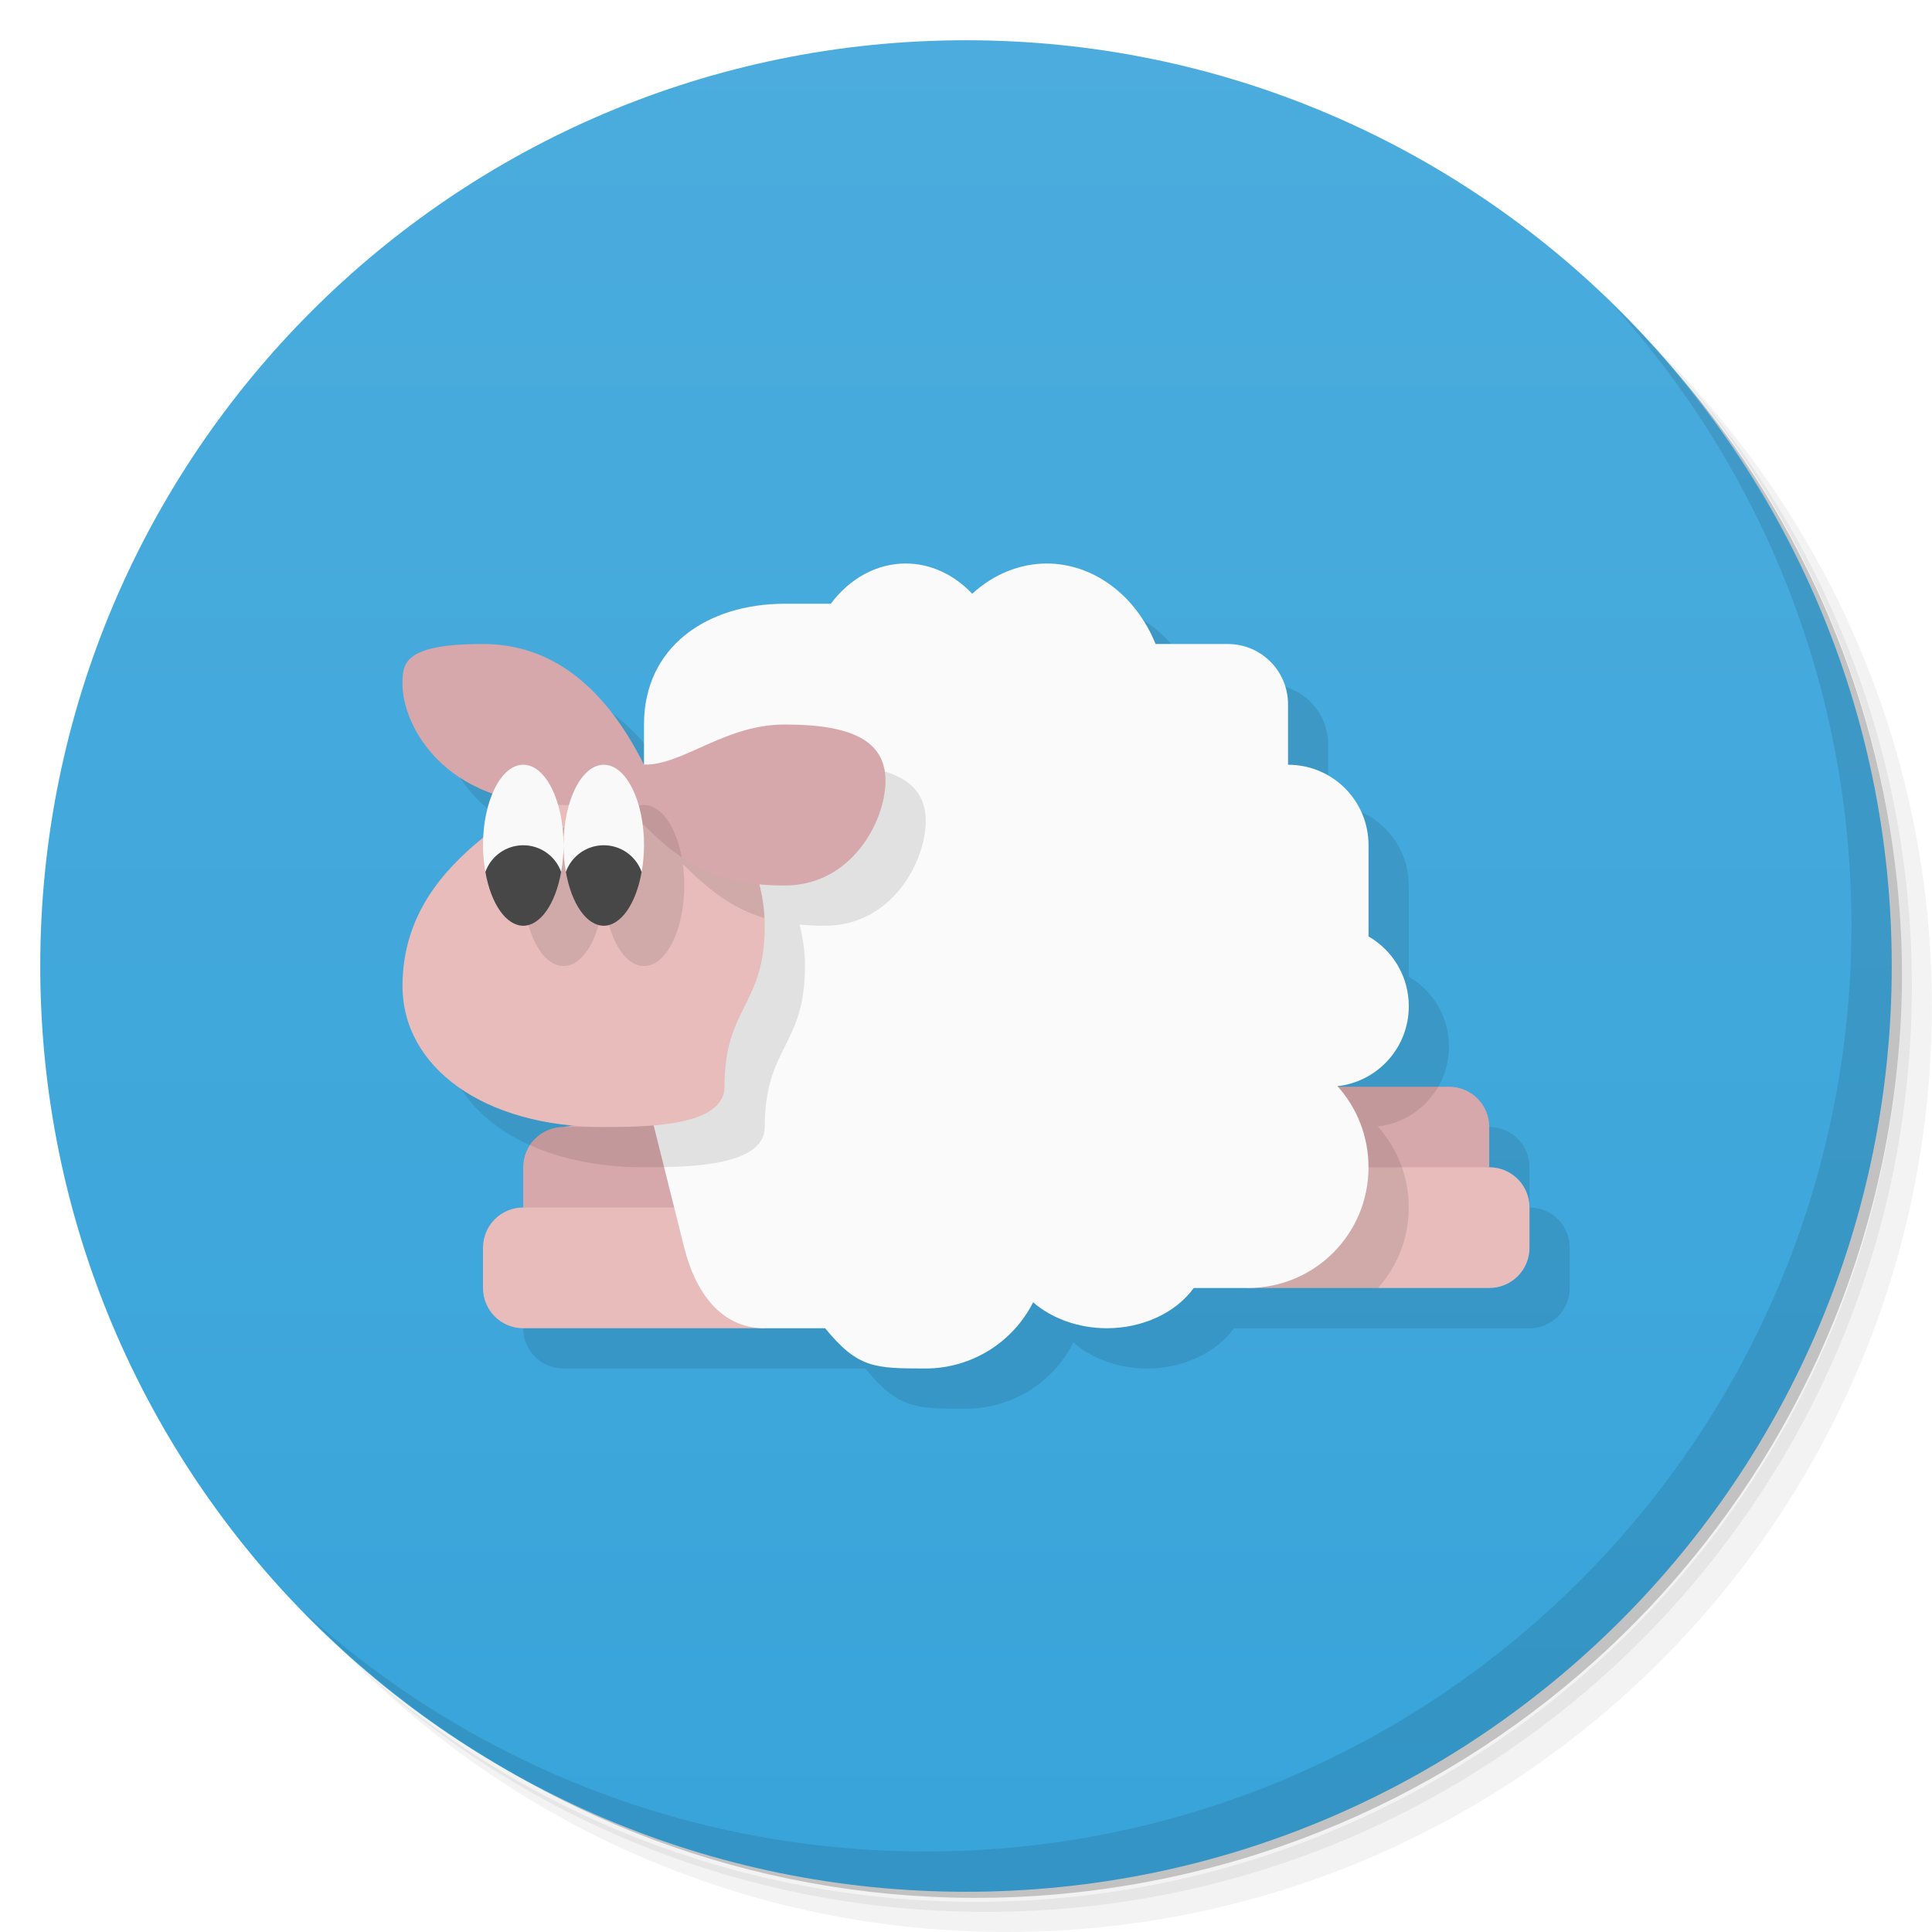
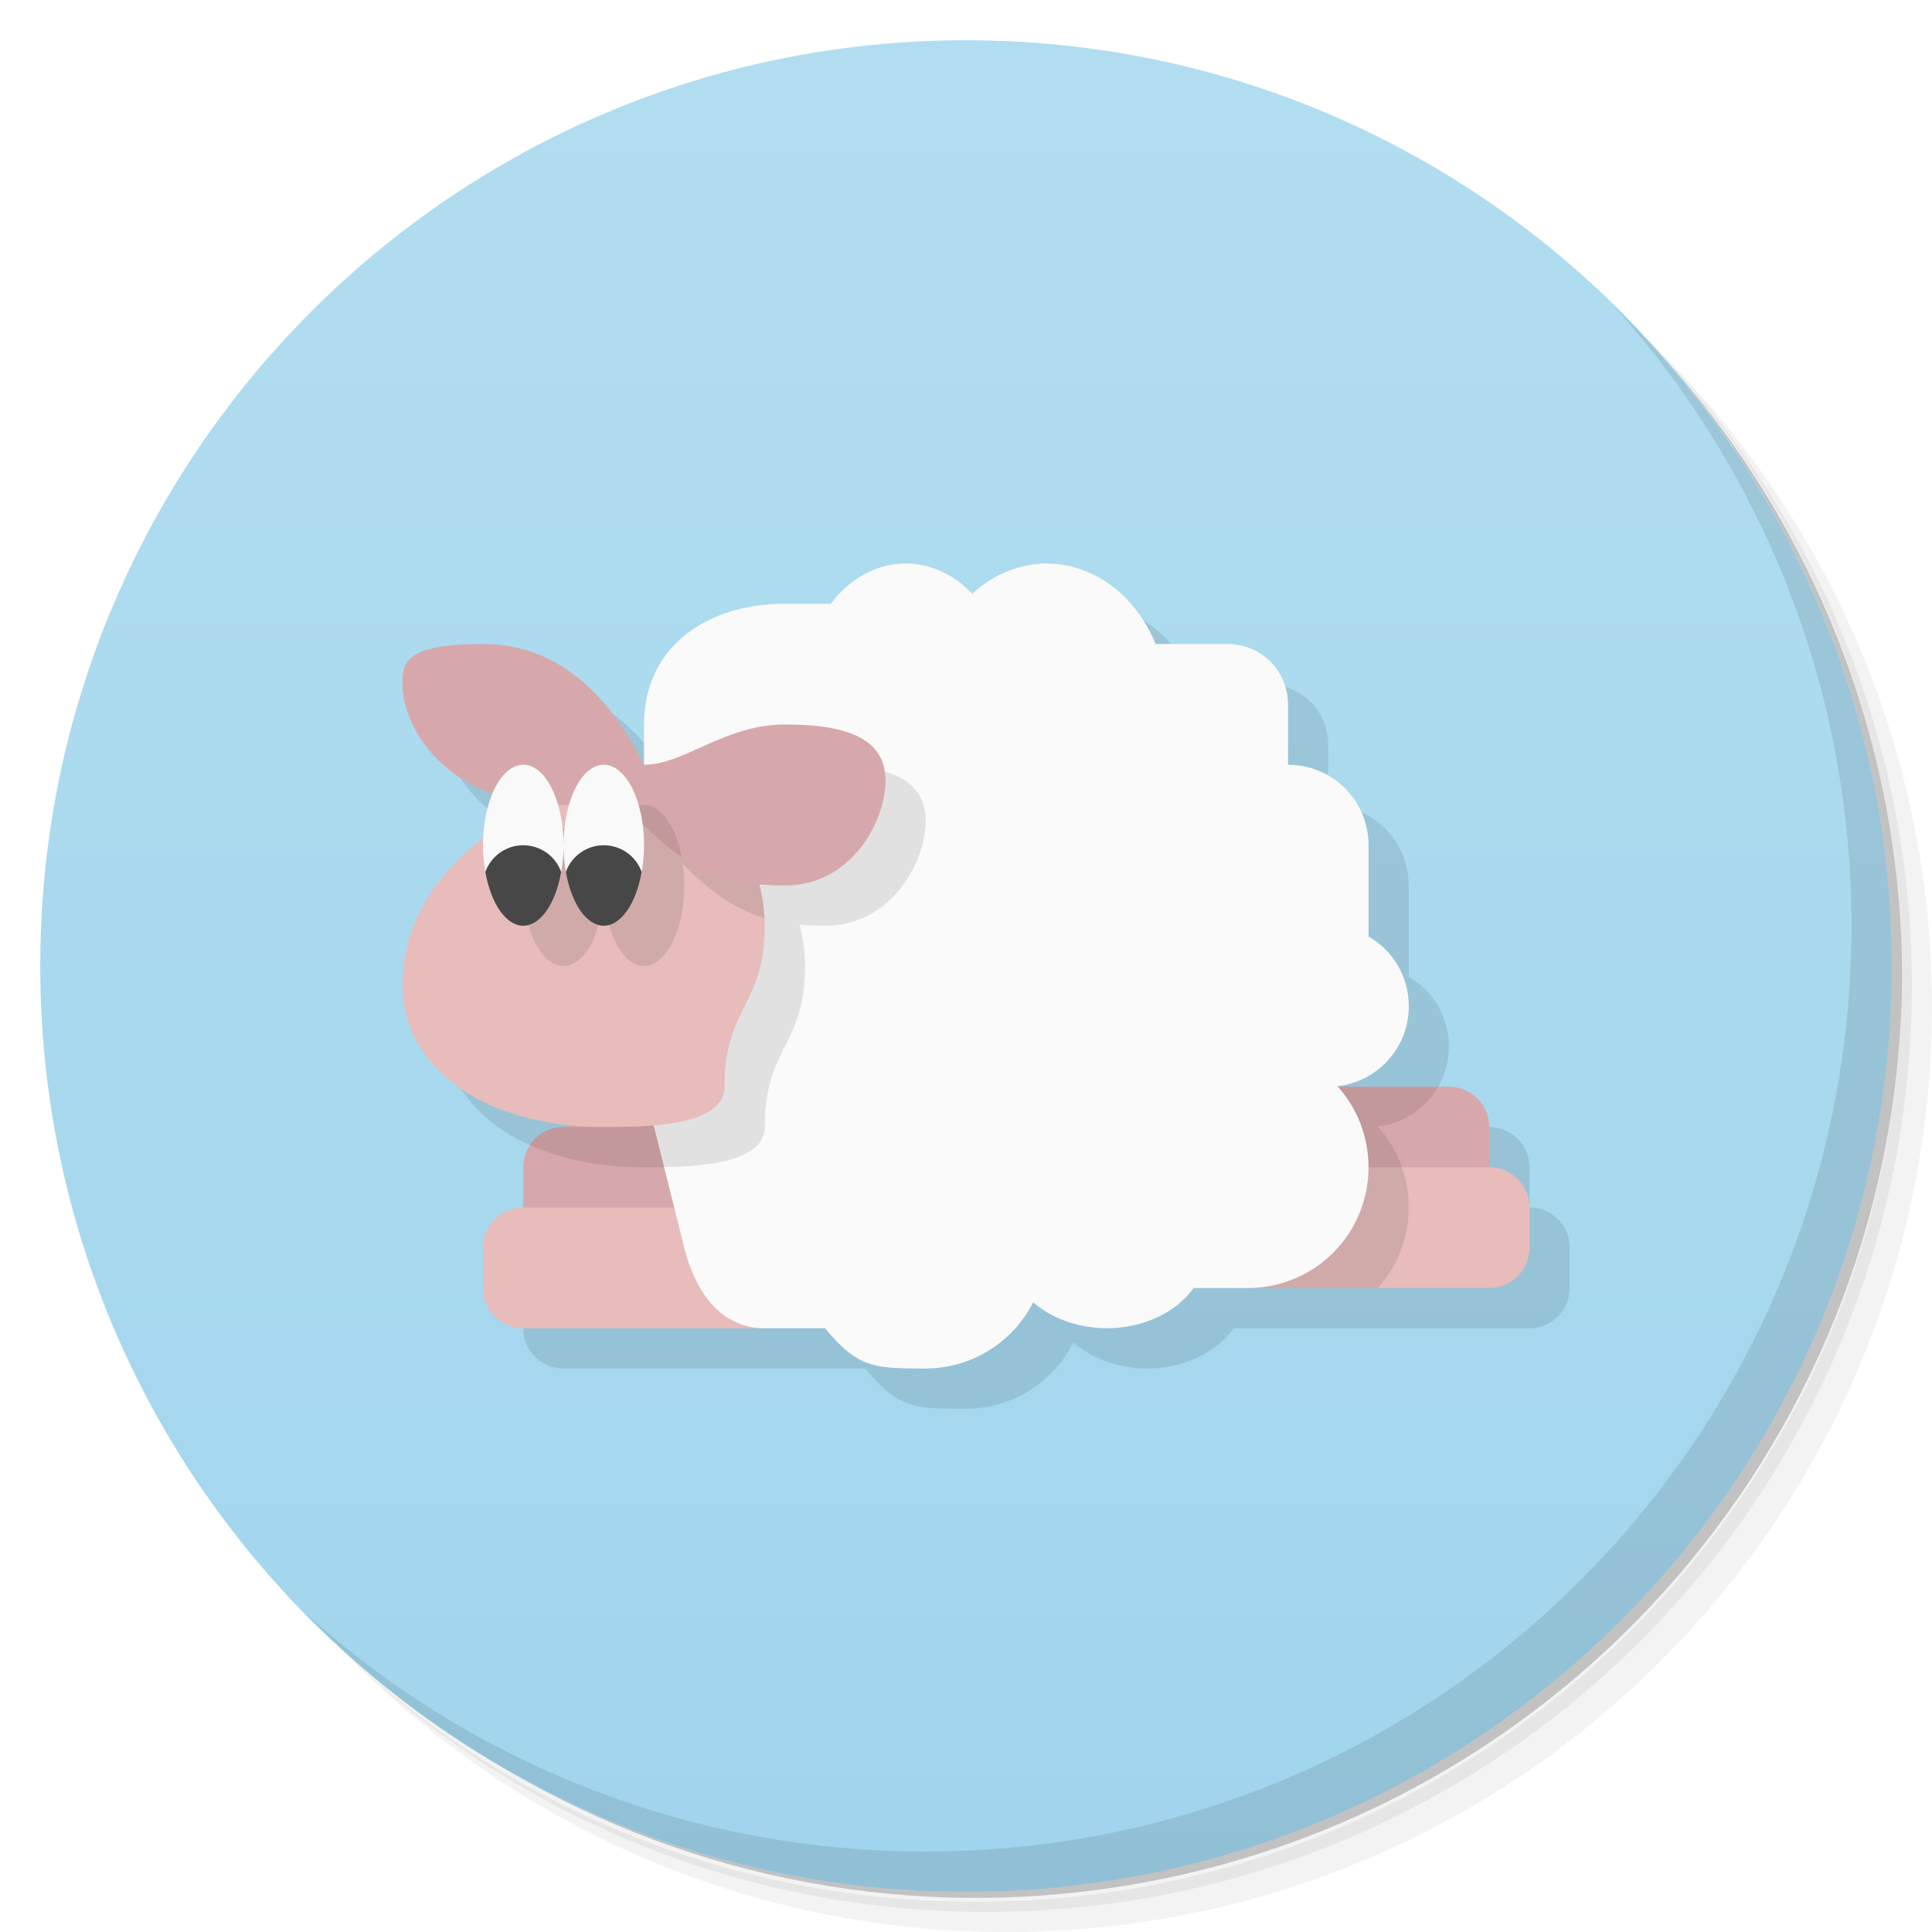
<svg xmlns="http://www.w3.org/2000/svg" version="1.1" viewBox="0 0 48 48">
  <defs>
    <linearGradient id="bg" x1="1" x2="47" gradientTransform="matrix(0 -1 1 0 -1.5e-6 48)" gradientUnits="userSpaceOnUse">
-       <stop style="stop-color:#38a4da" offset="0" />
-       <stop style="stop-color:#4bacdd" offset="1" />
+       <stop style="stop-color:#a1d5ed" offset="0" />
+       <stop style="stop-color:#b2ddf0" offset="1" />
    </linearGradient>
  </defs>
  <path d="m36.31 5c5.859 4.062 9.688 10.831 9.688 18.5 0 12.426-10.07 22.5-22.5 22.5-7.669 0-14.438-3.828-18.5-9.688 1.037 1.822 2.306 3.499 3.781 4.969 4.085 3.712 9.514 5.969 15.469 5.969 12.703 0 23-10.298 23-23 0-5.954-2.256-11.384-5.969-15.469-1.469-1.475-3.147-2.744-4.969-3.781zm4.969 3.781c3.854 4.113 6.219 9.637 6.219 15.719 0 12.703-10.297 23-23 23-6.081 0-11.606-2.364-15.719-6.219 4.16 4.144 9.883 6.719 16.219 6.719 12.703 0 23-10.298 23-23 0-6.335-2.575-12.06-6.719-16.219z" style="opacity:.05" />
  <path d="m41.28 8.781c3.712 4.085 5.969 9.514 5.969 15.469 0 12.703-10.297 23-23 23-5.954 0-11.384-2.256-15.469-5.969 4.113 3.854 9.637 6.219 15.719 6.219 12.703 0 23-10.298 23-23 0-6.081-2.364-11.606-6.219-15.719z" style="opacity:.1" />
  <path d="m31.25 2.375c8.615 3.154 14.75 11.417 14.75 21.13 0 12.426-10.07 22.5-22.5 22.5-9.708 0-17.971-6.135-21.12-14.75a23 23 0 0 0 44.875-7 23 23 0 0 0-16-21.875z" style="opacity:.2" />
  <path d="m24 1c12.703 0 23 10.297 23 23s-10.297 23-23 23-23-10.297-23-23 10.297-23 23-23z" style="fill:url(#bg)" />
  <path d="m40.03 7.531c3.712 4.084 5.969 9.514 5.969 15.469 0 12.703-10.297 23-23 23-5.954 0-11.384-2.256-15.469-5.969 4.178 4.291 10.01 6.969 16.469 6.969 12.703 0 23-10.298 23-23 0-6.462-2.677-12.291-6.969-16.469z" style="opacity:.1" />
  <path d="m17 20c-1-2-2.343-3-4-3-2 0-2 0.5-2 1 0 0.77 0.594 2.13 2.234 2.717-0.126 0.302-0.209 0.678-0.229 1.092-1.002 0.813-2.006 1.938-2.006 3.691 0 2 2 3.5 5 3.5l-3 4c0 0.554 0.446 1 1 1h7.5c0.82 1 1.232 0.997 2.5 1 1.128-0.003 2.158-0.638 2.668-1.645 0.472 0.41 1.136 0.643 1.832 0.645 0.891-2e-3 1.713-0.383 2.158-1h7.342c0.554 0 1-0.446 1-1v-1c0-0.554-0.446-1-1-1v-1c0-0.554-0.446-1-1-1h-2.76c-4e-3 -0.004-0.008-0.009-0.012-0.014 0.999-0.113 1.772-0.956 1.772-1.986 0-0.743-0.401-1.39-1-1.734v-2.266c0-1.108-0.892-2-2-2v-1.5c0-0.831-0.669-1.5-1.5-1.5h-1.791c-0.496-1.221-1.551-1.999-2.709-2z" style="opacity:.1" />
  <path d="m30 27v3l7-1v-1c0-0.554-0.446-1-1-1zm-16 1c-0.554 0-1 0.446-1 1v1l7 1v-4z" style="fill:#d7a8ab" />
  <path d="m31 29v3h6c0.554 0 1-0.446 1-1v-1c0-0.554-0.446-1-1-1zm-18 1c-0.554 0-1 0.446-1 1v1c0 0.554 0.446 1 1 1h6v-3z" style="fill:#e7bcbb" />
  <path d="m30 27 1 5h3.234c0.475-0.53 0.766-1.229 0.766-2 0-0.776-0.291-1.482-0.771-2.014 0.645-0.073 1.195-0.451 1.504-0.986h-5.732zm-10.93 0.186-4.07 0.814h-1c-0.35 0-0.657 0.178-0.836 0.449 0.78 0.351 1.741 0.551 2.836 0.551 1 0 3 0 3-1 0-0.318 0.028-0.582 0.07-0.814z" style="opacity:.1" />
  <path d="m22.5 14c-0.71 0.001-1.386 0.365-1.859 1h-1.141c-1.933 0-3.5 1.067-3.5 3v9l1 4c0.269 1.075 0.892 2 2 2h1.5c0.82 1 1.232 0.997 2.5 1 1.128-0.003 2.158-0.638 2.668-1.645 0.472 0.41 1.136 0.643 1.832 0.645 0.891-2e-3 1.713-0.383 2.158-1h1.342c1.662 0 3-1.338 3-3 0-0.776-0.291-1.482-0.771-2.014 0.999-0.113 1.772-0.956 1.772-1.986 0-0.743-0.401-1.39-1-1.734v-2.266c0-1.108-0.892-2-2-2v-1.5c0-0.831-0.669-1.5-1.5-1.5h-1.791c-0.496-1.221-1.551-1.999-2.709-2-0.67 0.003-1.32 0.268-1.846 0.752-0.457-0.484-1.045-0.752-1.654-0.752z" style="fill:#fafafa" />
  <path d="m16 27 0.498 1.996c1.049-0.018 2.502-0.143 2.502-0.996 0-2 1-2 1-4 0-0.347-0.05-0.693-0.135-1.029 0.198 0.019 0.409 0.029 0.635 0.029 1.657 0 2.5-1.6 2.5-2.6s-0.843-1.4-2.5-1.4z" style="opacity:.1" />
  <path d="m14 19h2.4c1 0 2.6 2 2.6 4s-1 2-1 4c0 1-2 1-3 1-3 0-5-1.5-5-3.5 0-3.5 4-4.5 4-5.5z" style="fill:#e7bcbb" />
  <path d="m13.234 20.717c-0.151 0.359-0.234 0.814-0.234 1.283 0 1.105 0.448 2 1 2s1-0.895 1-2c0 1.105 0.448 2 1 2s1-0.895 1-2c1.96e-4 -0.174-0.011-0.347-0.033-0.516 0.016 0.008 0.033 0.016 0.033 0.016 0.644 0.644 1.224 1.079 1.996 1.309-0.056-1.13-0.605-2.236-1.242-2.963z" style="opacity:.1" />
  <path d="m12 16c-2 0-2 0.5-2 1 0 1 1 3 4 3 1 0 2 0.5 2 0.5 1 1 1.843 1.5 3.5 1.5s2.5-1.6 2.5-2.6-0.843-1.4-2.5-1.4c-1.5 0-2.5 1-3.5 1-1-2-2.343-3-4-3z" style="fill:#d7a8ab" />
  <path d="m16 20c-0.19 0-0.366 0.105-0.518 0.289 0.311 0.111 0.518 0.211 0.518 0.211 0.318 0.318 0.62 0.584 0.938 0.801-0.142-0.76-0.508-1.301-0.938-1.301z" style="opacity:.1" />
  <path d="m13 19c-0.552 0-1 0.895-1 2 8.18e-4 0.225 0.021 0.448 0.059 0.66h1.883c0.038-0.212 0.058-0.435 0.059-0.66 0-1.105-0.448-2-1-2zm1 2c8.18e-4 0.225 0.021 0.448 0.059 0.66 0 0 1.883 2e-3 1.883 0 0.038-0.212 0.058-0.435 0.059-0.66 0-1.105-0.448-2-1-2s-1 0.895-1 2z" style="fill:#f9f9f9" />
  <path d="M 13,21 A 1,1 0 0 0 12.059,21.662 1,2 0 0 0 13,23 1,2 0 0 0 13.941,21.662 1,1 0 0 0 13,21 Z m 2,0 A 1,1 0 0 0 14.059,21.662 1,2 0 0 0 15,23 1,2 0 0 0 15.941,21.662 1,1 0 0 0 15,21 Z" style="fill:#474747" />
</svg>
